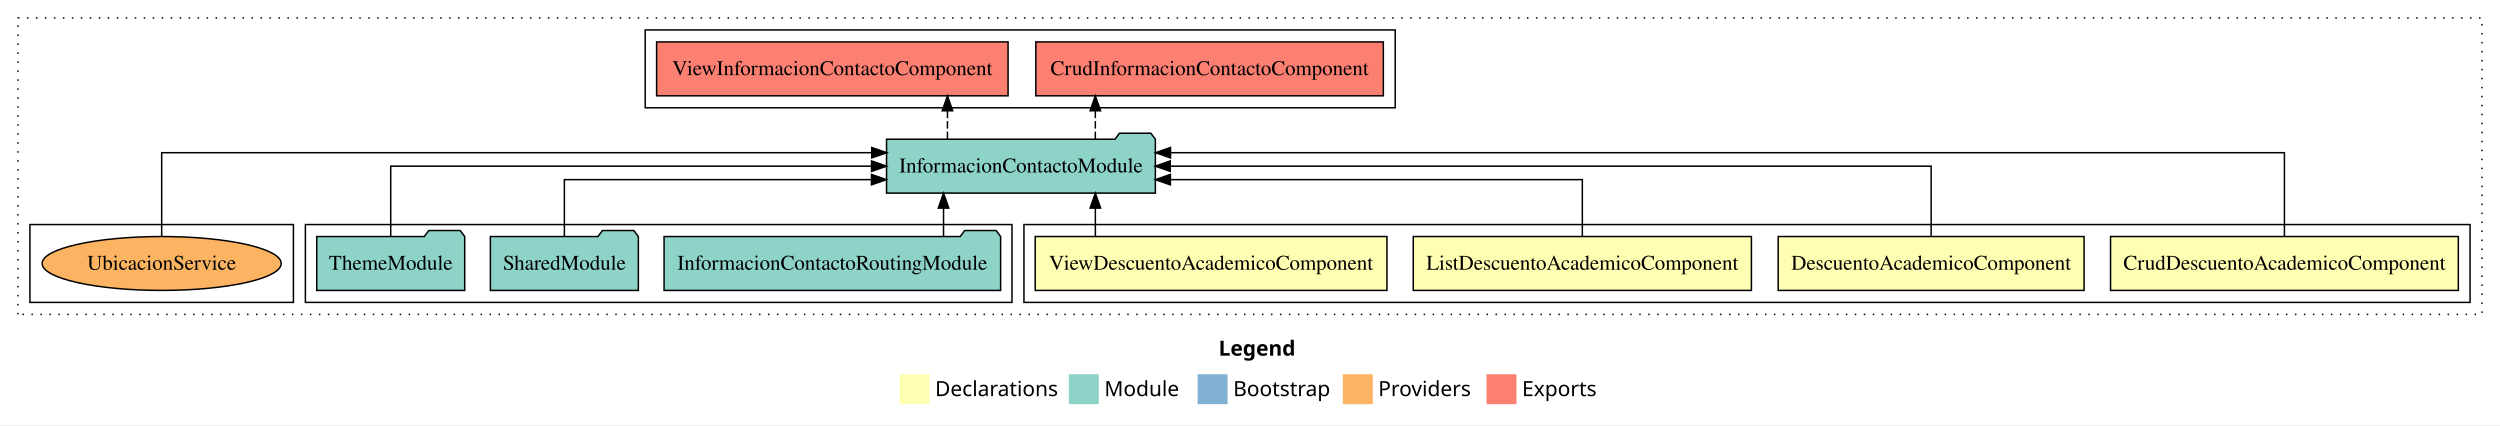
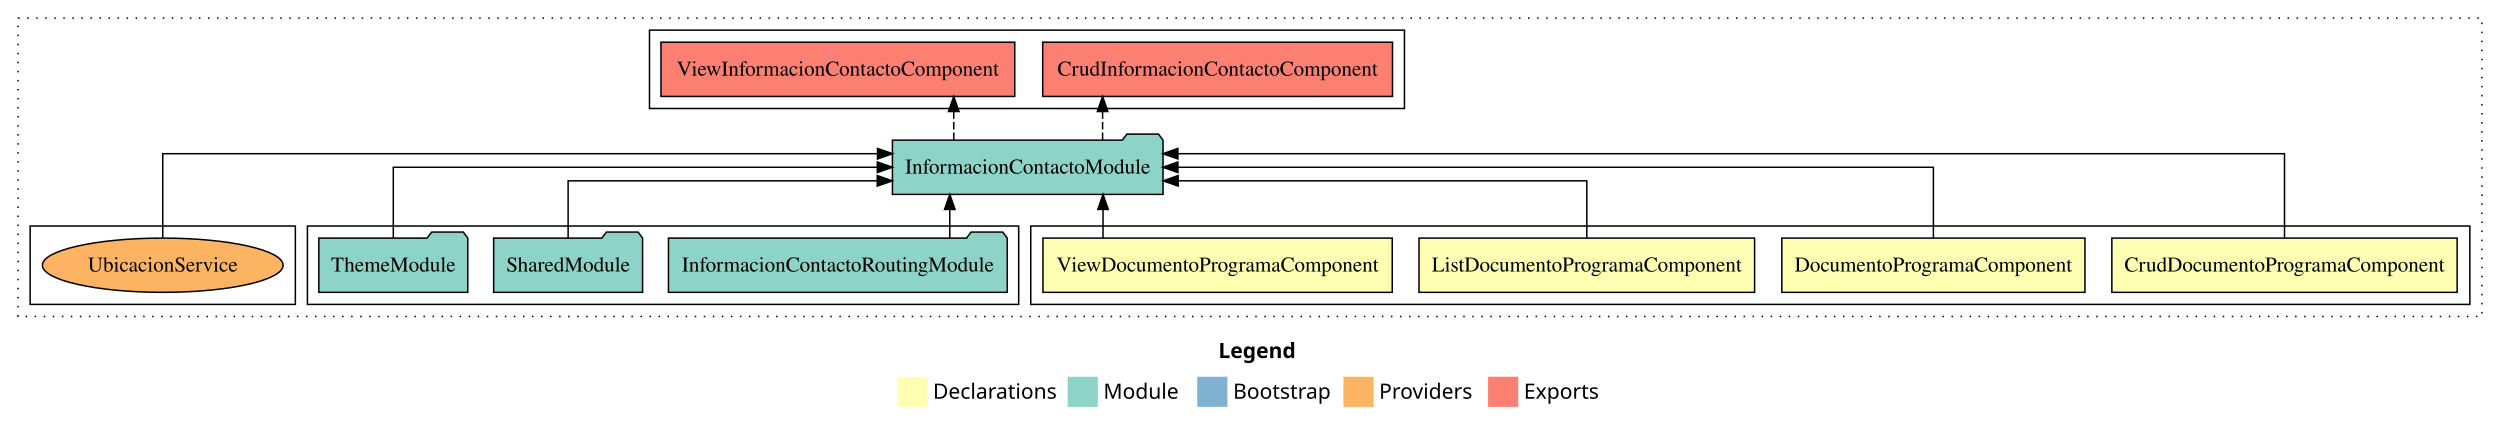
- <svg xmlns="http://www.w3.org/2000/svg" width="1670pt" height="284pt" viewBox="0.00 0.00 1670.00 284.00">
+ <svg xmlns="http://www.w3.org/2000/svg" width="1659pt" height="284pt" viewBox="0.00 0.00 1659.00 284.00">
  <g id="graph0" class="graph" transform="scale(1 1) rotate(0) translate(4 280)">
-     <polygon fill="#ffffff" stroke="transparent" points="-4,4 -4,-280 1666,-280 1666,4 -4,4" />
-     <text text-anchor="start" x="810.009" y="-42.4" font-family="sans-serif" font-weight="bold" font-size="14.00" fill="#000000">Legend</text>
-     <polygon fill="#ffffb3" stroke="transparent" points="597,-10 597,-30 617,-30 617,-10 597,-10" />
-     <text text-anchor="start" x="620.629" y="-15.4" font-family="sans-serif" font-size="14.00" fill="#000000">  Declarations</text>
-     <polygon fill="#8dd3c7" stroke="transparent" points="710,-10 710,-30 730,-30 730,-10 710,-10" />
-     <text text-anchor="start" x="733.725" y="-15.4" font-family="sans-serif" font-size="14.00" fill="#000000">  Module</text>
-     <polygon fill="#80b1d3" stroke="transparent" points="796,-10 796,-30 816,-30 816,-10 796,-10" />
-     <text text-anchor="start" x="819.781" y="-15.4" font-family="sans-serif" font-size="14.00" fill="#000000">  Bootstrap</text>
-     <polygon fill="#fdb462" stroke="transparent" points="893,-10 893,-30 913,-30 913,-10 893,-10" />
-     <text text-anchor="start" x="916.673" y="-15.4" font-family="sans-serif" font-size="14.00" fill="#000000">  Providers</text>
-     <polygon fill="#fb8072" stroke="transparent" points="989,-10 989,-30 1009,-30 1009,-10 989,-10" />
-     <text text-anchor="start" x="1012.726" y="-15.4" font-family="sans-serif" font-size="14.00" fill="#000000">  Exports</text>
+     <polygon fill="#ffffff" stroke="transparent" points="-4,4 -4,-280 1655,-280 1655,4 -4,4" />
+     <text text-anchor="start" x="804.509" y="-42.4" font-family="sans-serif" font-weight="bold" font-size="14.00" fill="#000000">Legend</text>
+     <polygon fill="#ffffb3" stroke="transparent" points="591.5,-10 591.5,-30 611.5,-30 611.5,-10 591.5,-10" />
+     <text text-anchor="start" x="615.129" y="-15.4" font-family="sans-serif" font-size="14.00" fill="#000000">  Declarations</text>
+     <polygon fill="#8dd3c7" stroke="transparent" points="704.5,-10 704.5,-30 724.5,-30 724.5,-10 704.5,-10" />
+     <text text-anchor="start" x="728.225" y="-15.4" font-family="sans-serif" font-size="14.00" fill="#000000">  Module</text>
+     <polygon fill="#80b1d3" stroke="transparent" points="790.5,-10 790.5,-30 810.5,-30 810.5,-10 790.5,-10" />
+     <text text-anchor="start" x="814.281" y="-15.4" font-family="sans-serif" font-size="14.00" fill="#000000">  Bootstrap</text>
+     <polygon fill="#fdb462" stroke="transparent" points="887.5,-10 887.5,-30 907.5,-30 907.5,-10 887.5,-10" />
+     <text text-anchor="start" x="911.173" y="-15.4" font-family="sans-serif" font-size="14.00" fill="#000000">  Providers</text>
+     <polygon fill="#fb8072" stroke="transparent" points="983.5,-10 983.5,-30 1003.5,-30 1003.5,-10 983.5,-10" />
+     <text text-anchor="start" x="1007.226" y="-15.4" font-family="sans-serif" font-size="14.00" fill="#000000">  Exports</text>
    <g id="clust1" class="cluster">
-       <polygon fill="none" stroke="#000000" stroke-dasharray="1,5" points="8,-70 8,-268 1654,-268 1654,-70 8,-70" />
+       <polygon fill="none" stroke="#000000" stroke-dasharray="1,5" points="8,-70 8,-268 1643,-268 1643,-70 8,-70" />
    </g>
    <g id="clust2" class="cluster">
-       <polygon fill="none" stroke="#000000" points="680,-78 680,-130 1646,-130 1646,-78 680,-78" />
+       <polygon fill="none" stroke="#000000" points="680,-78 680,-130 1635,-130 1635,-78 680,-78" />
    </g>
    <g id="clust7" class="cluster">
      <polygon fill="none" stroke="#000000" points="200,-78 200,-130 672,-130 672,-78 200,-78" />
    </g>
    <g id="clust8" class="cluster">
      <polygon fill="none" stroke="#000000" points="427,-208 427,-260 928,-260 928,-208 427,-208" />
    </g>
    <g id="clust10" class="cluster">
      <polygon fill="none" stroke="#000000" points="16,-78 16,-130 192,-130 192,-78 16,-78" />
    </g>
    <g id="node1" class="node">
-       <polygon fill="#ffffb3" stroke="#000000" points="1638.161,-122 1405.839,-122 1405.839,-86 1638.161,-86 1638.161,-122" />
-       <text text-anchor="middle" x="1522" y="-99.8" font-family="Times,serif" font-size="14.00" fill="#000000">CrudDescuentoAcademicoComponent</text>
+       <polygon fill="#ffffb3" stroke="#000000" points="1626.57,-122 1397.43,-122 1397.43,-86 1626.57,-86 1626.57,-122" />
+       <text text-anchor="middle" x="1512" y="-99.8" font-family="Times,serif" font-size="14.00" fill="#000000">CrudDocumentoProgramaComponent</text>
    </g>
    <g id="node5" class="node">
      <polygon fill="#8dd3c7" stroke="#000000" points="767.789,-187 764.789,-191 743.789,-191 740.789,-187 588.211,-187 588.211,-151 767.789,-151 767.789,-187" />
      <text text-anchor="middle" x="678" y="-164.8" font-family="Times,serif" font-size="14.00" fill="#000000">InformacionContactoModule</text>
    </g>
    <g id="edge1" class="edge">
-       <path fill="none" stroke="#000000" d="M1522,-122.292C1522,-144.206 1522,-178 1522,-178 1522,-178 777.923,-178 777.923,-178" />
-       <polygon fill="#000000" stroke="#000000" points="777.923,-174.5 767.923,-178 777.923,-181.5 777.923,-174.5" />
+       <path fill="none" stroke="#000000" d="M1512,-122.292C1512,-144.206 1512,-178 1512,-178 1512,-178 777.649,-178 777.649,-178" />
+       <polygon fill="#000000" stroke="#000000" points="777.649,-174.5 767.649,-178 777.648,-181.5 777.649,-174.5" />
    </g>
    <g id="node2" class="node">
-       <polygon fill="#ffffb3" stroke="#000000" points="1388.164,-122 1183.836,-122 1183.836,-86 1388.164,-86 1388.164,-122" />
-       <text text-anchor="middle" x="1286" y="-99.8" font-family="Times,serif" font-size="14.00" fill="#000000">DescuentoAcademicoComponent</text>
+       <polygon fill="#ffffb3" stroke="#000000" points="1379.573,-122 1178.427,-122 1178.427,-86 1379.573,-86 1379.573,-122" />
+       <text text-anchor="middle" x="1279" y="-99.8" font-family="Times,serif" font-size="14.00" fill="#000000">DocumentoProgramaComponent</text>
    </g>
    <g id="edge2" class="edge">
-       <path fill="none" stroke="#000000" d="M1286,-122.106C1286,-141.339 1286,-169 1286,-169 1286,-169 777.712,-169 777.712,-169" />
-       <polygon fill="#000000" stroke="#000000" points="777.712,-165.5 767.712,-169 777.712,-172.5 777.712,-165.5" />
+       <path fill="none" stroke="#000000" d="M1279,-122.106C1279,-141.339 1279,-169 1279,-169 1279,-169 777.651,-169 777.651,-169" />
+       <polygon fill="#000000" stroke="#000000" points="777.651,-165.5 767.651,-169 777.651,-172.5 777.651,-165.5" />
    </g>
    <g id="node3" class="node">
-       <polygon fill="#ffffb3" stroke="#000000" points="1165.943,-122 940.057,-122 940.057,-86 1165.943,-86 1165.943,-122" />
-       <text text-anchor="middle" x="1053" y="-99.8" font-family="Times,serif" font-size="14.00" fill="#000000">ListDescuentoAcademicoComponent</text>
+       <polygon fill="#ffffb3" stroke="#000000" points="1160.351,-122 937.649,-122 937.649,-86 1160.351,-86 1160.351,-122" />
+       <text text-anchor="middle" x="1049" y="-99.8" font-family="Times,serif" font-size="14.00" fill="#000000">ListDocumentoProgramaComponent</text>
    </g>
    <g id="edge3" class="edge">
-       <path fill="none" stroke="#000000" d="M1053,-122.027C1053,-138.398 1053,-160 1053,-160 1053,-160 777.822,-160 777.822,-160" />
-       <polygon fill="#000000" stroke="#000000" points="777.822,-156.5 767.822,-160 777.822,-163.5 777.822,-156.5" />
+       <path fill="none" stroke="#000000" d="M1049,-122.027C1049,-138.398 1049,-160 1049,-160 1049,-160 777.809,-160 777.809,-160" />
+       <polygon fill="#000000" stroke="#000000" points="777.809,-156.5 767.809,-160 777.809,-163.5 777.809,-156.5" />
    </g>
    <g id="node4" class="node">
-       <polygon fill="#ffffb3" stroke="#000000" points="922.483,-122 687.517,-122 687.517,-86 922.483,-86 922.483,-122" />
-       <text text-anchor="middle" x="805" y="-99.8" font-family="Times,serif" font-size="14.00" fill="#000000">ViewDescuentoAcademicoComponent</text>
+       <polygon fill="#ffffb3" stroke="#000000" points="919.892,-122 688.108,-122 688.108,-86 919.892,-86 919.892,-122" />
+       <text text-anchor="middle" x="804" y="-99.8" font-family="Times,serif" font-size="14.00" fill="#000000">ViewDocumentoProgramaComponent</text>
    </g>
    <g id="edge4" class="edge">
-       <path fill="none" stroke="#000000" d="M727.702,-122.106C727.702,-122.106 727.702,-140.991 727.702,-140.991" />
-       <polygon fill="#000000" stroke="#000000" points="724.202,-140.991 727.702,-150.991 731.202,-140.991 724.202,-140.991" />
+       <path fill="none" stroke="#000000" d="M727.974,-122.106C727.974,-122.106 727.974,-140.991 727.974,-140.991" />
+       <polygon fill="#000000" stroke="#000000" points="724.475,-140.991 727.974,-150.991 731.475,-140.991 724.475,-140.991" />
    </g>
    <g id="node9" class="node">
      <polygon fill="#fb8072" stroke="#000000" points="920.069,-252 687.931,-252 687.931,-216 920.069,-216 920.069,-252" />
      <text text-anchor="middle" x="804" y="-229.8" font-family="Times,serif" font-size="14.00" fill="#000000">CrudInformacionContactoComponent </text>
    </g>
    <g id="edge8" class="edge">
      <path fill="none" stroke="#000000" stroke-dasharray="5,2" d="M727.68,-187.106C727.68,-187.106 727.68,-205.991 727.68,-205.991" />
      <polygon fill="#000000" stroke="#000000" points="724.18,-205.991 727.68,-215.991 731.18,-205.991 724.18,-205.991" />
    </g>
    <g id="node10" class="node">
      <polygon fill="#fb8072" stroke="#000000" points="669.39,-252 434.61,-252 434.61,-216 669.39,-216 669.39,-252" />
      <text text-anchor="middle" x="552" y="-229.8" font-family="Times,serif" font-size="14.00" fill="#000000">ViewInformacionContactoComponent </text>
    </g>
    <g id="edge9" class="edge">
      <path fill="none" stroke="#000000" stroke-dasharray="5,2" d="M628.9,-187.106C628.9,-187.106 628.9,-205.991 628.9,-205.991" />
      <polygon fill="#000000" stroke="#000000" points="625.4,-205.991 628.9,-215.991 632.4,-205.991 625.4,-205.991" />
    </g>
    <g id="node6" class="node">
      <polygon fill="#8dd3c7" stroke="#000000" points="664.407,-122 661.407,-126 640.407,-126 637.407,-122 439.593,-122 439.593,-86 664.407,-86 664.407,-122" />
      <text text-anchor="middle" x="552" y="-99.8" font-family="Times,serif" font-size="14.00" fill="#000000">InformacionContactoRoutingModule</text>
    </g>
    <g id="edge5" class="edge">
      <path fill="none" stroke="#000000" d="M626.279,-122.106C626.279,-122.106 626.279,-140.991 626.279,-140.991" />
      <polygon fill="#000000" stroke="#000000" points="622.779,-140.991 626.279,-150.991 629.779,-140.991 622.779,-140.991" />
    </g>
    <g id="node7" class="node">
      <polygon fill="#8dd3c7" stroke="#000000" points="422.423,-122 419.423,-126 398.423,-126 395.423,-122 323.577,-122 323.577,-86 422.423,-86 422.423,-122" />
      <text text-anchor="middle" x="373" y="-99.8" font-family="Times,serif" font-size="14.00" fill="#000000">SharedModule</text>
    </g>
    <g id="edge6" class="edge">
      <path fill="none" stroke="#000000" d="M373,-122.027C373,-138.398 373,-160 373,-160 373,-160 578.14,-160 578.14,-160" />
      <polygon fill="#000000" stroke="#000000" points="578.14,-163.5 588.14,-160 578.139,-156.5 578.14,-163.5" />
    </g>
    <g id="node8" class="node">
      <polygon fill="#8dd3c7" stroke="#000000" points="306.423,-122 303.423,-126 282.423,-126 279.423,-122 207.577,-122 207.577,-86 306.423,-86 306.423,-122" />
      <text text-anchor="middle" x="257" y="-99.8" font-family="Times,serif" font-size="14.00" fill="#000000">ThemeModule</text>
    </g>
    <g id="edge7" class="edge">
      <path fill="none" stroke="#000000" d="M257,-122.106C257,-141.339 257,-169 257,-169 257,-169 578.201,-169 578.201,-169" />
      <polygon fill="#000000" stroke="#000000" points="578.201,-172.5 588.201,-169 578.201,-165.5 578.201,-172.5" />
    </g>
    <g id="node11" class="node">
      <ellipse fill="#fdb462" stroke="#000000" cx="104" cy="-104" rx="79.853" ry="18" />
      <text text-anchor="middle" x="104" y="-99.8" font-family="Times,serif" font-size="14.00" fill="#000000">UbicacionService</text>
    </g>
    <g id="edge10" class="edge">
      <path fill="none" stroke="#000000" d="M104,-122.292C104,-144.206 104,-178 104,-178 104,-178 578.312,-178 578.312,-178" />
      <polygon fill="#000000" stroke="#000000" points="578.312,-181.5 588.312,-178 578.312,-174.5 578.312,-181.5" />
    </g>
  </g>
</svg>
